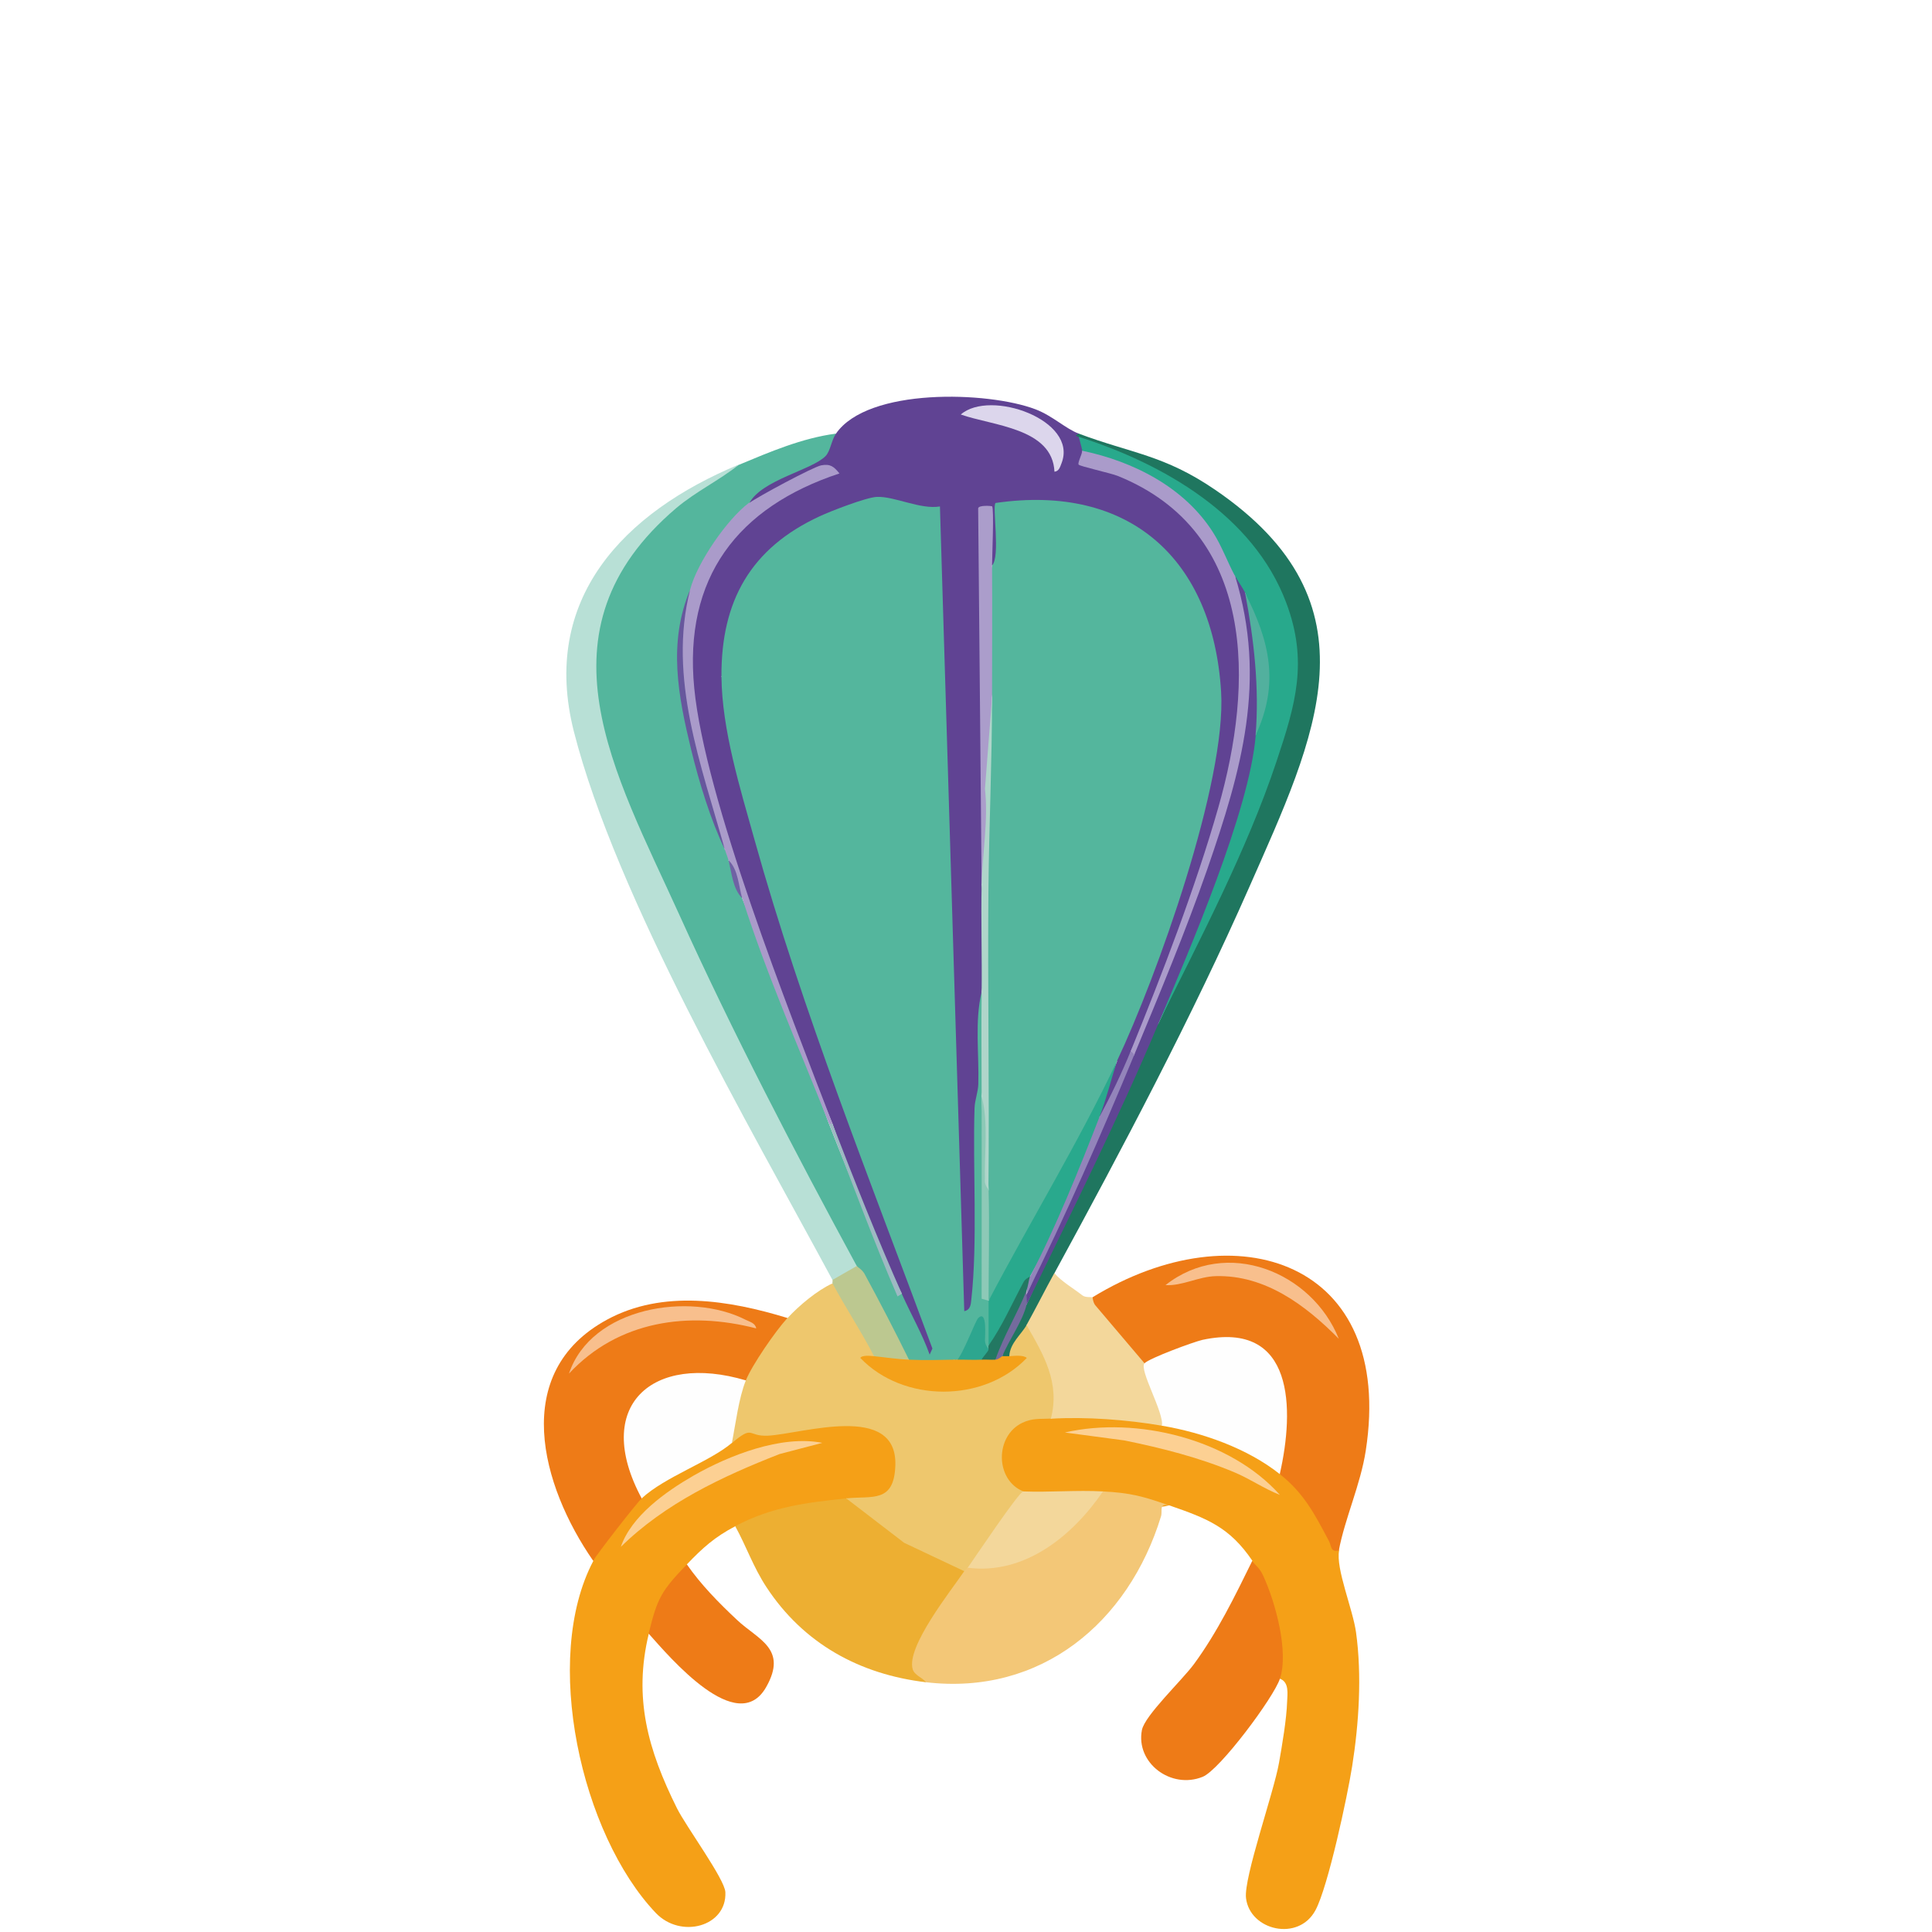
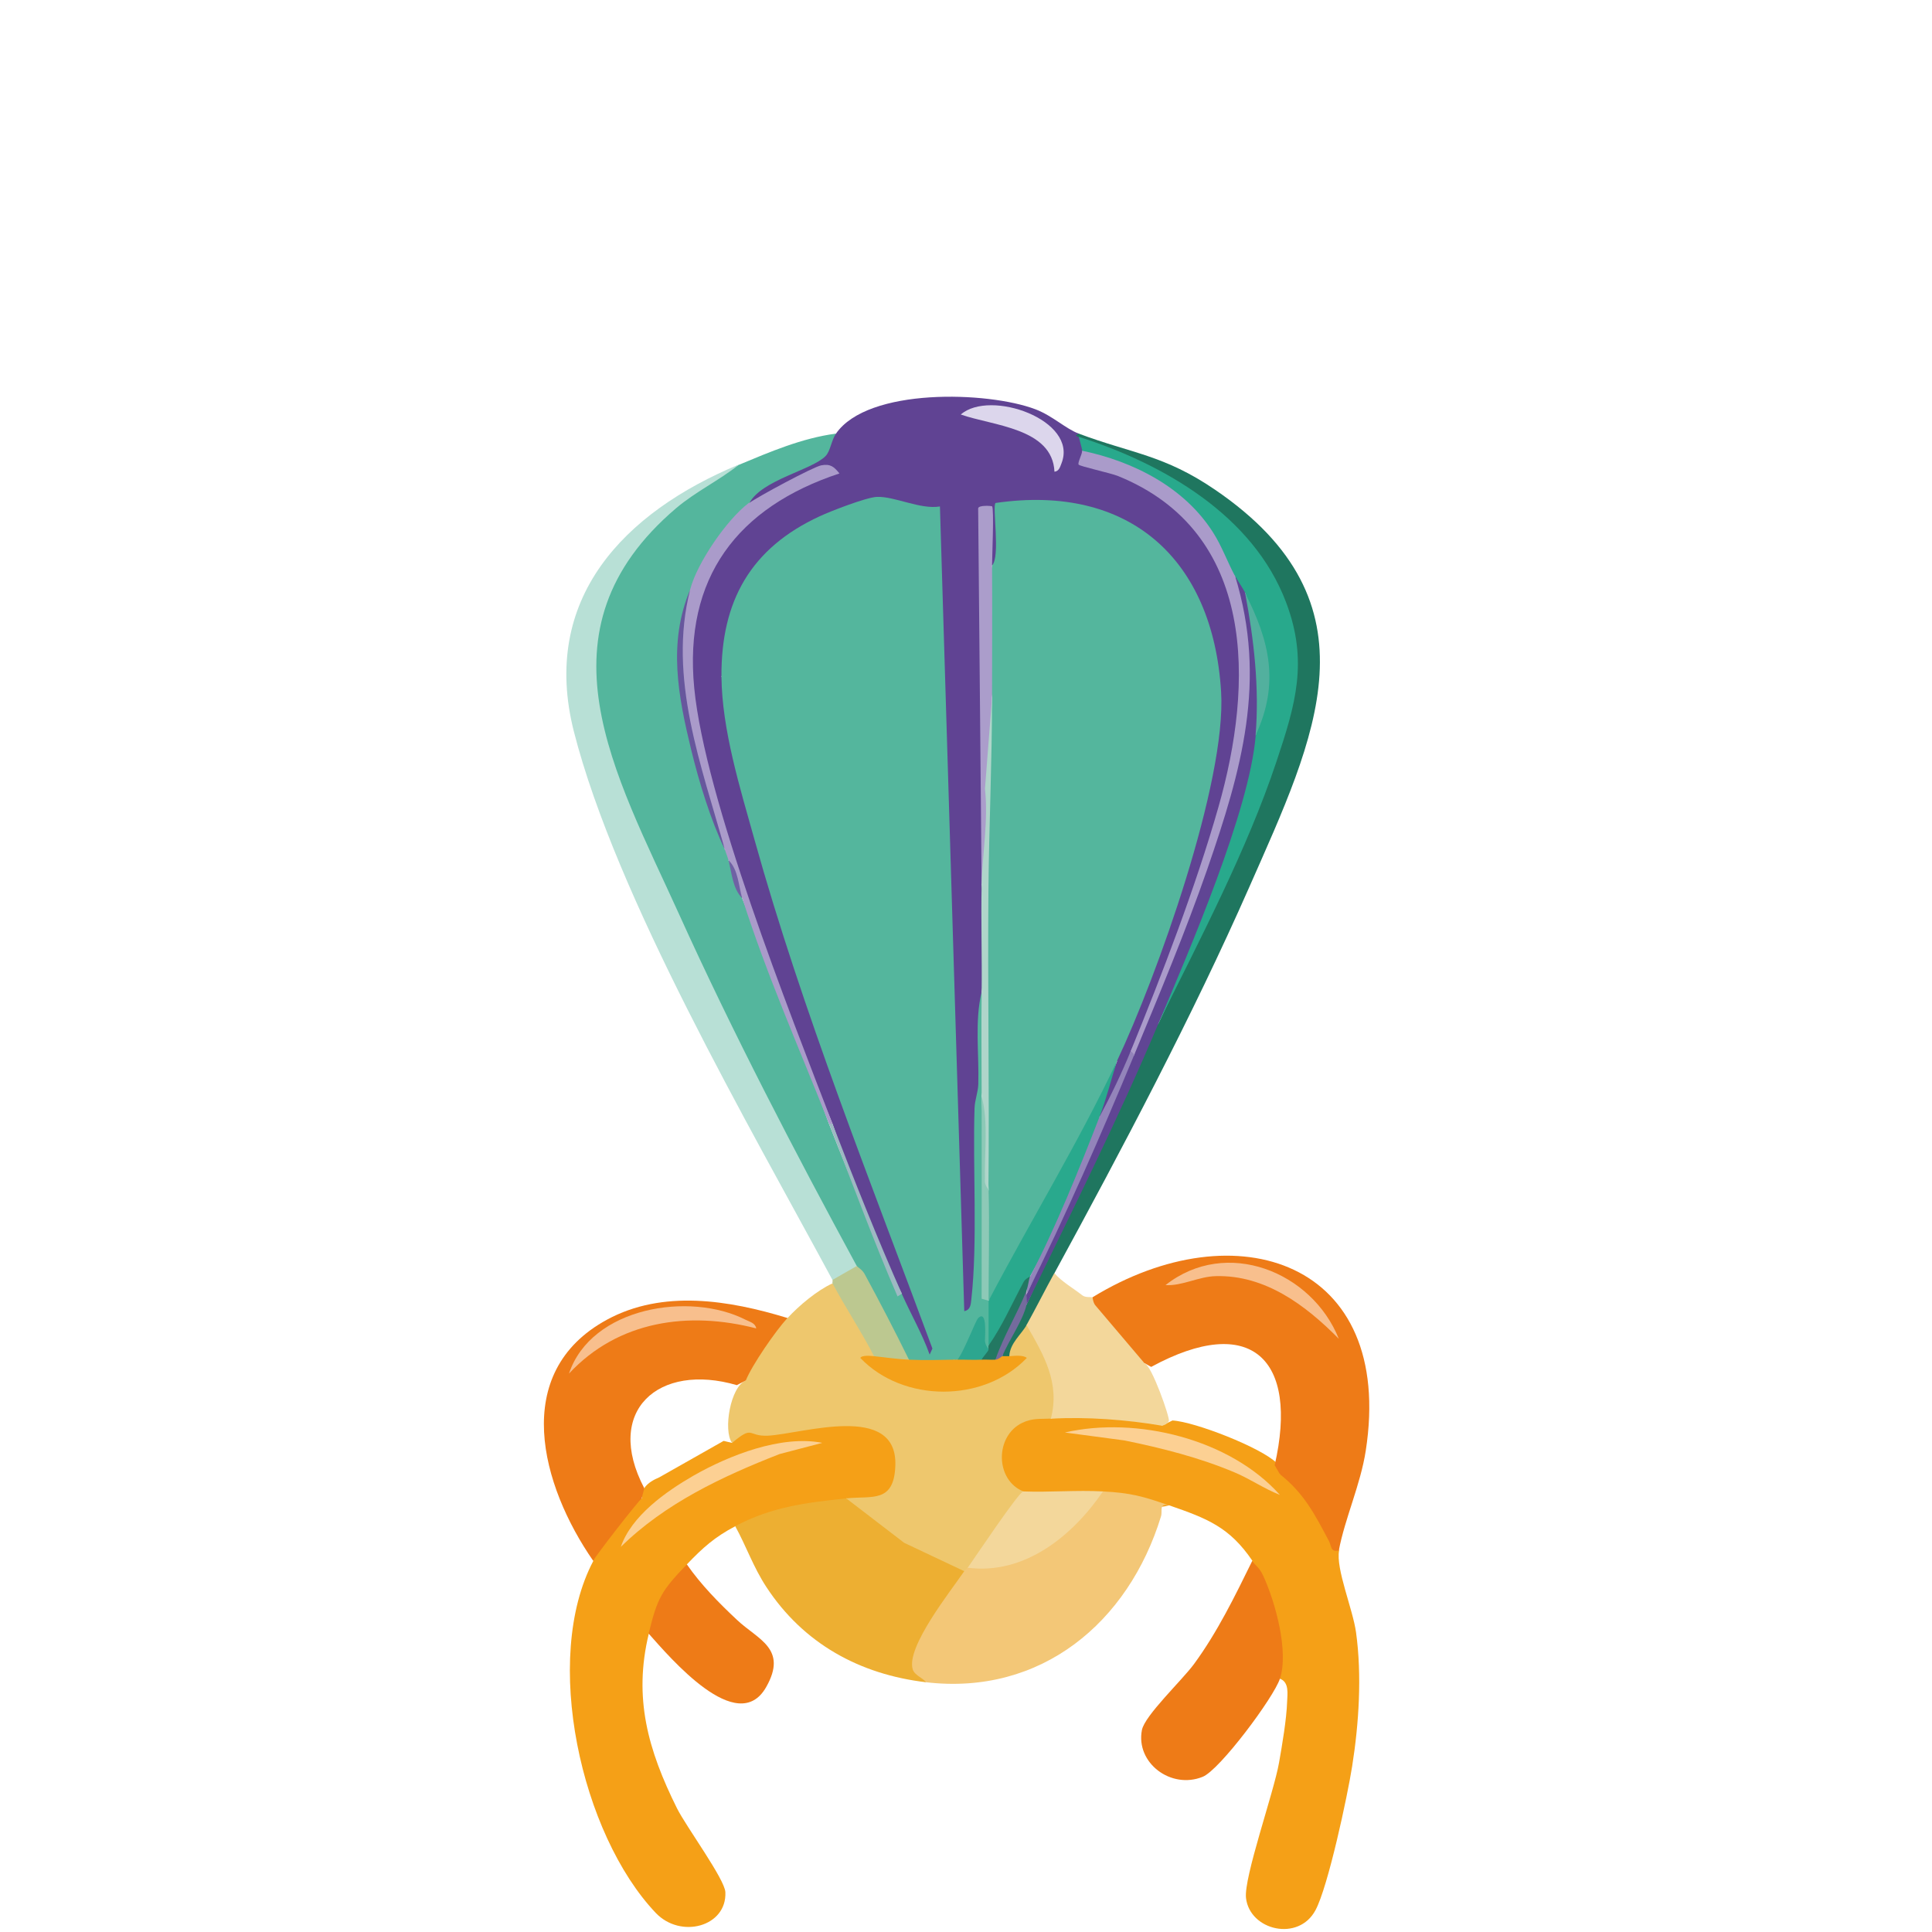
<svg xmlns="http://www.w3.org/2000/svg" id="Layer_1" version="1.1" viewBox="0 0 133.44 133.44">
  <defs>
    <style>
      .st0 {
        fill: #f8bf8d;
      }

      .st1 {
        fill: #237862;
      }

      .st2 {
        fill: #f4a119;
      }

      .st3 {
        fill: #9384ba;
      }

      .st4 {
        fill: #edaf32;
      }

      .st5 {
        fill: #fcd093;
      }

      .st6 {
        fill: #52b09e;
      }

      .st7 {
        fill: #eec76d;
      }

      .st8 {
        fill: #8dc9b7;
      }

      .st9 {
        fill: #aa9bca;
      }

      .st10 {
        fill: #604594;
      }

      .st11 {
        fill: #bcc890;
      }

      .st12 {
        fill: #f3c777;
      }

      .st13 {
        fill: #6f62a4;
      }

      .st14 {
        fill: #f3d79b;
      }

      .st15 {
        fill: #54b69d;
      }

      .st16 {
        fill: #9eb9c3;
      }

      .st17 {
        fill: #604393;
      }

      .st18 {
        fill: #2da68f;
      }

      .st19 {
        fill: #1f765f;
      }

      .st20 {
        fill: #ab9dcb;
      }

      .st21 {
        fill: #ee7b17;
      }

      .st22 {
        fill: #28a98c;
      }

      .st23 {
        fill: #dcd6ec;
      }

      .st24 {
-         fill: #fefefe;
+         fill: #67579d;
      }

      .st25 {
-         fill: #67579d;
+         fill: #29a98d;
      }

      .st26 {
-         fill: #29a98d;
+         fill: #746b9d;
      }

      .st27 {
-         fill: #746b9d;
+         fill: #afd5ca;
      }

      .st28 {
-         fill: #afd5ca;
+         fill: #b8e0d6;
      }

      .st29 {
-         fill: #b8e0d6;
-       }
- 
-       .st30 {
        fill: #f5a017;
      }
    </style>
  </defs>
-   <path class="st17" d="M74.51,29.95c.12.15.12.23,0,.24.7.39.78.71.24.96.25.11.39.34.43.68,11.23,2.42,12.28,14.09,9.43,23.43-1.79,5.88-3.83,11.81-6.5,17.34-.41,1.54-1.07,3.43-2.16,4.55l-.19-.36,1.39-3.48-.22-.67c2.81-6.77,5.84-14.22,6.77-21.54,1.21-9.59-4.25-17.39-14.48-15.94.09,1.26.06,2.52-.1,3.77l-.6.12-.46-.11c.05,7.41-.04,14.79-.26,22.15.36,2.41.38,5.02,0,7.43-.27,7.03-.28,14.15-.23,21.26-.05,1.04-.82,1.66-1.45.63l-1.65-54.76c-6.39-2.75-14.47,3.26-14.15,10.4l-.49.67c.5.79.74,1.76.72,2.92,1.47,7.05,3.55,14.25,6.12,21.18l8.17,22.26c-.88,2-2.84-2.52-2.55-3.72-1.97-3.72-3.41-7.76-4.79-11.74-3.36-8.09-6.87-16.62-8.94-25.17-1.69-6.98-1.93-13.83,4.8-18.11-.62.52-1.16.65-1.61.4-.27-.73.27-1.38,1.62-1.92l3.04-1.44c.38-.64.83-1.11,1.33-1.43,2.2-3.19,10.49-2.93,13.78-1.68,1.18.45,2.08,1.34,2.99,1.68Z" />
-   <path class="st15" d="M57.74,29.95c-.32.46-.38,1.2-.72,1.55-.93.96-4.4,1.64-5.26,3.24l.07.55c-1.58,1.45-2.85,3.29-3.61,5.3l-.54.14c-1.07,3.13-.77,6.39-.09,9.57.61,2.85,1.47,5.66,2.48,8.4.37-.03.54.5.24.72l.96,2.64c2.08,5.13,4.09,10.36,5.99,15.57,1.72,4.4,3.4,8.31,5.03,11.74.62,1.4,1.4,2.74,1.92,4.19l.19-.42c-4.28-11.57-8.97-23.25-12.29-35.15-.99-3.54-2.25-7.6-2.28-11.26,1.29-.76,1.61.83,1.5,1.9,1.59,6.28,3.18,12.55,4.76,18.8,2.55,4.88,4.54,10.06,5.97,15.55l3.21,8.14c.4,1.14.56,2.18.61,2.8-.73.76-2.37.75-3.11,0-.25-.22-.49-.46-.71-.71-.59-.69-2.92-4.75-2.99-5.22-.02-.19-.01-.37.1-.54l-.79-.79c-5.3-9.08-9.95-18.78-14.2-28.27-4.98-11.12-5.79-20.2,6.84-26.28,2.16-.9,4.37-1.85,6.71-2.16Z" />
-   <path class="st30" d="M72.59,97.98c1.05-.6,2.35-.75,3.88-.45,1.55-.1,2.81.21,3.79.93l.72-.35c1.53.08,6.12,1.87,7.19,2.93.19.19.22.5.24.78l.69-.05c1.58,1.43,2.73,3.36,3.39,5.32-.24,1.26.95,4.05,1.17,5.66.41,2.97.2,6.29-.27,9.25-.32,2.04-1.66,8.31-2.53,9.93-1.17,2.2-4.53,1.41-4.8-.83-.17-1.41,1.92-7.29,2.28-9.35.22-1.25.52-3,.56-4.23.02-.53.15-1.33-.49-1.57l-.38-.42c.29-2.37-.36-5.12-1.64-7.12l.11-.61c-1.58-2.33-3.12-2.92-5.75-3.83-.72.21-1.52.14-2.4-.22-.99,0-1.71-.25-2.16-.74-1.47.67-4.12.82-5.51,0-1.06.74-1.89-1.16-1.95-2.16-.13-2.1,2.03-4.21,3.87-2.87Z" />
-   <path class="st30" d="M58.45,103.49l-.56.54c-2.17.22-4.36.57-6.34,1.53l-.76-.15c-1.44.76-2.25,1.49-3.35,2.64l.1.59c-1.15,1.09-1.88,2.4-2.18,3.96l-.55.24c-1.07,4.43-.06,8.02,1.95,12.06.63,1.26,3.3,4.89,3.34,5.79.11,2.37-3.08,3.25-4.81,1.43-5.15-5.42-7.88-17.55-4.31-24.31l-.12-.68c.94-1.27,1.9-2.51,2.91-3.72l.57.09c-.08-.61.32-1.1,1.19-1.46l4.45-2.52.59.14c.28-1.07,1.13-1.4,2.55-.99,2.25-.49,4.49-.67,6.72-.54,4.06.77,2.99,7.4-1.36,5.36Z" />
+   <path class="st17" d="M74.51,29.95c.12.15.12.23,0,.24.7.39.78.71.24.96.25.11.39.34.43.68,11.23,2.42,12.28,14.09,9.43,23.43-1.79,5.88-3.83,11.81-6.5,17.34-.41,1.54-1.07,3.43-2.16,4.55l-.19-.36,1.39-3.48-.22-.67c2.81-6.77,5.84-14.22,6.77-21.54,1.21-9.59-4.25-17.39-14.48-15.94.09,1.26.06,2.52-.1,3.77l-.6.12-.46-.11c.05,7.41-.04,14.79-.26,22.15.36,2.41.38,5.02,0,7.43-.27,7.03-.28,14.15-.23,21.26-.05,1.04-.82,1.66-1.45.63l-1.65-54.76c-6.39-2.75-14.47,3.26-14.15,10.4l-.49.67c.5.79.74,1.76.72,2.92,1.47,7.05,3.55,14.25,6.12,21.18l8.17,22.26c-.88,2-2.84-2.52-2.55-3.72-1.97-3.72-3.41-7.76-4.79-11.74-3.36-8.09-6.87-16.62-8.94-25.17-1.69-6.98-1.93-13.83,4.8-18.11-.62.52-1.16.65-1.61.4-.27-.73.27-1.38,1.62-1.92l3.04-1.44c.38-.64.83-1.11,1.33-1.43,2.2-3.19,10.49-2.93,13.78-1.68,1.18.45,2.08,1.34,2.99,1.68h0Z" />
+   <path class="st15" d="M57.74,29.95c-.32.46-.38,1.2-.72,1.55-.93.96-4.4,1.64-5.26,3.24l.07.55c-1.58,1.45-2.85,3.29-3.61,5.3l-.54.14c-1.07,3.13-.77,6.39-.09,9.57.61,2.85,1.47,5.66,2.48,8.4.37-.03.54.5.24.72l.96,2.64c2.08,5.13,4.09,10.36,5.99,15.57,1.72,4.4,3.4,8.31,5.03,11.74.62,1.4,1.4,2.74,1.92,4.19l.19-.42c-4.28-11.57-8.97-23.25-12.29-35.15-.99-3.54-2.25-7.6-2.28-11.26,1.29-.76,1.61.83,1.5,1.9,1.59,6.28,3.18,12.55,4.76,18.8,2.55,4.88,4.54,10.06,5.97,15.55l3.21,8.14c.4,1.14.56,2.18.61,2.8-.73.76-2.37.75-3.11,0-.25-.22-.49-.46-.71-.71-.59-.69-2.92-4.75-2.99-5.22-.02-.19,0-.37.1-.54l-.79-.79c-5.3-9.08-9.95-18.78-14.2-28.27-4.98-11.12-5.79-20.2,6.84-26.28,2.16-.9,4.37-1.85,6.71-2.16h.01Z" />
+   <path class="st29" d="M72.59,97.98c1.05-.6,2.35-.75,3.88-.45,1.55-.1,2.81.21,3.79.93l.72-.35c1.53.08,6.12,1.87,7.19,2.93.19.19.22.5.24.78l.69-.05c1.58,1.43,2.73,3.36,3.39,5.32-.24,1.26.95,4.05,1.17,5.66.41,2.97.2,6.29-.27,9.25-.32,2.04-1.66,8.31-2.53,9.93-1.17,2.2-4.53,1.41-4.8-.83-.17-1.41,1.92-7.29,2.28-9.35.22-1.25.52-3,.56-4.23.02-.53.15-1.33-.49-1.57l-.38-.42c.29-2.37-.36-5.12-1.64-7.12l.11-.61c-1.58-2.33-3.12-2.92-5.75-3.83-.72.21-1.52.14-2.4-.22-.99,0-1.71-.25-2.16-.74-1.47.67-4.12.82-5.51,0-1.06.74-1.89-1.16-1.95-2.16-.13-2.1,2.03-4.21,3.87-2.87h-.01Z" />
+   <path class="st29" d="M58.45,103.49l-.56.54c-2.17.22-4.36.57-6.34,1.53l-.76-.15c-1.44.76-2.25,1.49-3.35,2.64l.1.59c-1.15,1.09-1.88,2.4-2.18,3.96l-.55.24c-1.07,4.43-.06,8.02,1.95,12.06.63,1.26,3.3,4.89,3.34,5.79.11,2.37-3.08,3.25-4.81,1.43-5.15-5.42-7.88-17.55-4.31-24.31l-.12-.68c.94-1.27,1.9-2.51,2.91-3.72l.57.09c-.08-.61.32-1.1,1.19-1.46l4.45-2.52.59.14c.28-1.07,1.13-1.4,2.55-.99,2.25-.49,4.49-.67,6.72-.54,4.06.77,2.99,7.4-1.36,5.36h-.03Z" />
  <path class="st7" d="M57.5,88.64c1.43,1.05,2.81,3.27,2.87,5.03-.11.16-.19.29-.15.32,1.89,1.43,4.4,1.97,6.7,1.46.85-.19,3.17-.89,2.79-1.78-.32-.54.58-1.96,1.2-2.16,1.04.13,1.89,2.38,2.13,3.41.22.92.59,2.71-.45,3.06-.73.04-1.26-.05-1.98.29-1.91.92-1.88,3.95.07,4.74.11.14.26.35.19.46-.32.52-3,4.32-3.22,4.49-.25.19-.49.27-.8.32.34.34.18.48-.24.24l-.45.32c-2.9-1.16-5.34-2.76-7.72-4.76l.02-.59c1.78-.19,3.29.35,3.38-2.27.15-4.38-6.42-2.19-8.79-2.06-1.46.07-.97-.77-2.49.5-.63-.87-.1-3.92.96-4.31-.1-.06-.2-.14-.25-.23-.19-.34,2.15-4.46,3.12-4.08.78-.85,2.05-1.92,3.11-2.4Z" />
  <path class="st21" d="M92.47,107.09c-.58.13-.5-.29-.67-.63-.98-1.85-1.72-3.31-3.4-4.64l-.36-.62c1.68-7.34-1.63-10.54-8.53-6.79l-.46-.26c-.16.1-.41.24-.5.15-.47-.46-3.53-4.03-3.49-4.3l.4-.4c9.93-6.08,20.9-2.49,18.87,10.6-.36,2.34-1.44,4.67-1.86,6.89Z" />
-   <path class="st29" d="M51.03,32.1c-1.37,1.09-2.97,1.85-4.32,2.99-9.99,8.5-4.23,18.3.2,28.07,3.65,8.07,8.03,16.49,12.26,24.27.28.69-1.19,1.49-1.68.96-5.74-10.64-14.93-26.42-17.85-37.85-2.34-9.19,3.47-15.16,11.38-18.45Z" />
+   <path class="st28" d="M51.03,32.1c-1.37,1.09-2.97,1.85-4.32,2.99-9.99,8.5-4.23,18.3.2,28.07,3.65,8.07,8.03,16.49,12.26,24.27.28.69-1.19,1.49-1.68.96-5.74-10.64-14.93-26.42-17.85-37.85-2.34-9.19,3.47-15.16,11.38-18.45h0Z" />
  <path class="st12" d="M80.73,103.97c-.71-.15-.42.36-.54.76-2.25,7.34-8.29,12.39-16.23,11.46-1.54-.5-1.62-.7-1.26-2.26.18-.81,2.67-4.92,3.26-5.34.18-.13.42-.1.63-.07.06-.09.18-.15.24-.24l.53-.38c3.36.05,6.09-2,8.02-4.6l.8-.29c1.92.1,2.77.34,4.55.96Z" />
-   <path class="st21" d="M54.38,91.04c-.81.88-2.44,3.24-2.87,4.31l-.62.32c-5.39-1.58-9.21,1.76-6.39,7.12l-.18.7c-.33.3-3.13,3.89-3.35,4.31-3.59-5.17-5.77-13,.95-16.65,3.86-2.1,8.44-1.35,12.46-.12Z" />
+   <path class="st21" d="M54.38,91.04c-.81.88-2.44,3.24-2.87,4.31l-.62.32c-5.39-1.58-9.21,1.76-6.39,7.12l-.18.7c-.33.3-3.13,3.89-3.35,4.31-3.59-5.17-5.77-13,.95-16.65,3.86-2.1,8.44-1.35,12.46-.12h0Z" />
  <path class="st4" d="M58.45,103.49l4,3.07,4.15,1.96c-.92,1.35-4.03,5.24-3.56,6.78.13.41.67.57.92.89-4.58-.54-8.47-2.67-11.03-6.58-.91-1.39-1.37-2.78-2.15-4.2,2.53-1.34,4.87-1.62,7.67-1.92Z" />
-   <path class="st19" d="M72.83,87.92c.04,1.41-.7,2.86-1.92,3.59-.36.65-1.16,1.26-1.2,2.16-.06.48-.29.46-.48,0,.13-1.16,1.01-2.64,1.68-3.59,2.82-6.12,5.6-12.27,8.35-18.44l.76-.97c2.73-5.76,5.18-11.64,7.47-17.58,4.44-11.49-1.48-18.46-12.46-22.3l-.52-.6s-.16-.05-.21-.12l.21-.12c3.64,1.37,5.88,1.46,9.42,3.88,11.5,7.85,6.93,17.06,2.36,27.43-3.93,8.92-8.79,18.1-13.46,26.67Z" />
+   <path class="st19" d="M72.83,87.92c.04,1.41-.7,2.86-1.92,3.59-.36.65-1.16,1.26-1.2,2.16-.06.48-.29.46-.48,0,.13-1.16,1.01-2.64,1.68-3.59,2.82-6.12,5.6-12.27,8.35-18.44l.76-.97c2.73-5.76,5.18-11.64,7.47-17.58,4.44-11.49-1.48-18.46-12.46-22.3l-.52-.6s-.16-.05-.21-.12l.21-.12c3.64,1.37,5.88,1.46,9.42,3.88,11.5,7.85,6.93,17.06,2.36,27.43-3.93,8.92-8.79,18.1-13.46,26.67h0Z" />
  <path class="st21" d="M88.4,115.95c-.43,1.3-4.15,6.29-5.33,6.77-2.19.89-4.64-.96-4.2-3.23.2-1.01,2.76-3.42,3.6-4.56,1.62-2.21,2.82-4.68,4.02-7.12.23.34.49.44.76,1.03.83,1.79,1.78,5.23,1.15,7.11Z" />
-   <path class="st14" d="M75.46,89.6s.04.42.23.6l3.36,3.96c.49.12,1.78,3.8,1.68,3.99s-.28.28-.48.32c-2.38-.41-5.26-.63-7.67-.48.65-2.48-.49-4.41-1.68-6.47.65-1.17,1.27-2.41,1.92-3.59.53.61,1.29,1.03,1.94,1.54.22.17.63.09.69.14Z" />
-   <path class="st21" d="M44.8,112.84c.6-2.47.88-2.96,2.64-4.79.98,1.41,2.21,2.66,3.47,3.84,1.43,1.35,3.52,1.97,2.01,4.63-1.98,3.5-6.67-2.07-8.11-3.68Z" />
-   <path class="st11" d="M62.77,93.91c-.51.69-2.02.54-2.4-.24-.88-1.71-1.97-3.35-2.87-5.03-.03-.06.03-.18,0-.24l1.68-.96c.04.07.36.24.53.54,1.06,1.95,2.09,3.94,3.07,5.93Z" />
-   <path class="st15" d="M77.14,73.31c-.83,2.24-1.76,4.44-2.84,6.58-1.72,3.39-3.66,7.06-6.02,9.95-.39-2.48-.36-5.18,0-7.67-.44-11.38-.32-22.78.24-34.02-.64-2.99-.65-6.12,0-9.1.59-.58,0-4.09.24-4.31,9.27-1.35,15.02,3.89,15.58,13.04.38,6.22-4.45,19.71-7.2,25.52Z" />
-   <path class="st15" d="M49.83,46.72c-.03-5.21,2.02-8.86,6.78-11.06.77-.36,3.2-1.3,3.94-1.34,1.21-.06,3.02.89,4.37.66l1.68,55.58c.44-.09.45-.47.49-.83.44-3.94.09-9.11.22-13.19.02-.57.24-1.09.26-1.66.06-2.08-.26-4.36.23-6.36.36,2.36.39,4.83,0,7.19.23,4.63.3,9.26.24,13.89-.02-.56.15-.29.24.24.18.04.41.1.48.26.25.58-.25,2.21-.48,2.85.21.07.21.15,0,.24-.55.24-.8-.1-.74-1.01-.23.98-.71,1.55-1.42,1.73-.04.21-.13.21-.24,0-.76.14-.39-.38-.5-.8-.82-3.13-2.55-6.65-3.68-9.74-1.25-3.43-2.76-9.53-4.31-12.46-.83-1.55-1.52-2.17-1.99-4.24-.52-2.33-.93-4.49-1.6-6.79-1.11-3.83-2.27-7.21-2.94-11.19-.14-.83.44-1.52-1.03-1.97Z" />
-   <path class="st22" d="M80.02,70.67c-.21-.21-.22-.41-.12-.65,2.59-6.47,4.75-11.93,6.37-18.76.06-.24.21-.39.46-.48.94-3.3.42-6.64-.72-9.82-.32-.23-.56-.63-.72-1.2-.24,0-.49-.06-.6-.27-2.34-4.25-4.42-6.65-9.46-7.76l-.48-.6c0-.07-.19-.77-.24-.96,5.84,1.86,12.05,5.42,14.32,11.44,1.54,4.07.65,7.05-.66,10.97-2.05,6.16-5.29,12.27-8.15,18.08Z" />
-   <path class="st9" d="M51.75,34.74c.58-.43,4.41-2.49,4.97-2.6.63-.12.88.09,1.26.56-7.05,2.33-10.77,7.2-10.03,14.82s6.53,22.26,9.55,30.09c-.07.21-.15.21-.24,0-2.04-5.16-4.31-10.28-5.99-15.57l-.96-2.64c-.07-.26-.18-.5-.24-.72-.72-1.96-1.38-3.94-1.9-5.96-1.01-3.95-1.85-8.03-.5-12.01.47-1.82,2.54-4.85,4.07-5.99Z" />
-   <path class="st9" d="M85.29,39.77c2.07,5.53,1.38,11.69-.44,17.21-1.68,5.09-3.67,10.18-5.87,15.13l-.64.72c-.26.34-.34.26-.24-.24,2.15-5.26,4.5-11.38,6.05-16.83,2.44-8.52,2.65-19.01-6.95-22.89-.51-.2-2.62-.66-2.7-.78-.09-.13.25-.71.24-.96,3.55.74,7.08,2.53,9.06,5.67.58.91.97,1.99,1.48,2.95Z" />
-   <path class="st26" d="M75.94,77.14c.08.18.14.35.09.48-1.3,3.59-3.03,7.26-4.88,10.54l-2.22,4.41c-.11.28-.34.4-.65.38v-3.11c2.89-5.51,6.2-10.91,8.86-16.53-.38,1.21-.75,2.67-1.2,3.83Z" />
-   <path class="st20" d="M67.8,61.09l-.24-25.98c.03-.24.93-.17.96-.14.15.14,0,3.49,0,4.07.02,3.03,0,6.07,0,9.1l-.48,12.66-.24.27Z" />
-   <path class="st28" d="M68.28,82.17l-.25.1c-.06-2.18-.14-4.37-.23-6.57,0-2.39-.03-4.8,0-7.19s-.05-4.96,0-7.43c.05-2.08.47-4.41.23-6.6l.49-6.34c0,4.43-.21,8.9-.25,13.29-.06,6.91.07,13.83,0,20.73Z" />
+   <path class="st14" d="M75.46,89.6s.04.42.23.6l3.36,3.96c.49.12,1.78,3.8,1.68,3.99s-.28.28-.48.32c-2.38-.41-5.26-.63-7.67-.48.65-2.48-.49-4.41-1.68-6.47.65-1.17,1.27-2.41,1.92-3.59.53.61,1.29,1.03,1.94,1.54.22.17.63.09.69.14h0Z" />
+   <path class="st21" d="M44.8,112.84c.6-2.47.88-2.96,2.64-4.79.98,1.41,2.21,2.66,3.47,3.84,1.43,1.35,3.52,1.97,2.01,4.63-1.98,3.5-6.67-2.07-8.11-3.68h0Z" />
+   <path class="st11" d="M62.77,93.91c-.51.69-2.02.54-2.4-.24-.88-1.71-1.97-3.35-2.87-5.03-.03-.06.03-.18,0-.24l1.68-.96c.04.07.36.24.53.54,1.06,1.95,2.09,3.94,3.07,5.93h0Z" />
+   <path class="st15" d="M77.14,73.31c-.83,2.24-1.76,4.44-2.84,6.58-1.72,3.39-3.66,7.06-6.02,9.95-.39-2.48-.36-5.18,0-7.67-.44-11.38-.32-22.78.24-34.02-.64-2.99-.65-6.12,0-9.1.59-.58,0-4.09.24-4.31,9.27-1.35,15.02,3.89,15.58,13.04.38,6.22-4.45,19.71-7.2,25.52h0Z" />
+   <path class="st15" d="M49.83,46.72c-.03-5.21,2.02-8.86,6.78-11.06.77-.36,3.2-1.3,3.94-1.34,1.21-.06,3.02.89,4.37.66l1.68,55.58c.44-.09.45-.47.49-.83.44-3.94.09-9.11.22-13.19.02-.57.24-1.09.26-1.66.06-2.08-.26-4.36.23-6.36.36,2.36.39,4.83,0,7.19.23,4.63.3,9.26.24,13.89-.02-.56.15-.29.24.24.18.04.41.1.48.26.25.58-.25,2.21-.48,2.85.21.07.21.15,0,.24-.55.24-.8-.1-.74-1.01-.23.98-.71,1.55-1.42,1.73-.04.21-.13.21-.24,0-.76.14-.39-.38-.5-.8-.82-3.13-2.55-6.65-3.68-9.74-1.25-3.43-2.76-9.53-4.31-12.46-.83-1.55-1.52-2.17-1.99-4.24-.52-2.33-.93-4.49-1.6-6.79-1.11-3.83-2.27-7.21-2.94-11.19-.14-.83.44-1.52-1.03-1.97h0Z" />
+   <path class="st22" d="M80.02,70.67c-.21-.21-.22-.41-.12-.65,2.59-6.47,4.75-11.93,6.37-18.76.06-.24.21-.39.46-.48.94-3.3.42-6.64-.72-9.82-.32-.23-.56-.63-.72-1.2-.24,0-.49-.06-.6-.27-2.34-4.25-4.42-6.65-9.46-7.76l-.48-.6c0-.07-.19-.77-.24-.96,5.84,1.86,12.05,5.42,14.32,11.44,1.54,4.07.65,7.05-.66,10.97-2.05,6.16-5.29,12.27-8.15,18.08h0Z" />
+   <path class="st9" d="M51.75,34.74c.58-.43,4.41-2.49,4.97-2.6.63-.12.88.09,1.26.56-7.05,2.33-10.77,7.2-10.03,14.82s6.53,22.26,9.55,30.09c-.07.21-.15.21-.24,0-2.04-5.16-4.31-10.28-5.99-15.57l-.96-2.64c-.07-.26-.18-.5-.24-.72-.72-1.96-1.38-3.94-1.9-5.96-1.01-3.95-1.85-8.03-.5-12.01.47-1.82,2.54-4.85,4.07-5.99v.02Z" />
+   <path class="st9" d="M85.29,39.77c2.07,5.53,1.38,11.69-.44,17.21-1.68,5.09-3.67,10.18-5.87,15.13l-.64.72c-.26.34-.34.26-.24-.24,2.15-5.26,4.5-11.38,6.05-16.83,2.44-8.52,2.65-19.01-6.95-22.89-.51-.2-2.62-.66-2.7-.78-.09-.13.25-.71.24-.96,3.55.74,7.08,2.53,9.06,5.67.58.91.97,1.99,1.48,2.95v.02Z" />
+   <path class="st25" d="M75.94,77.14c.08.18.14.35.09.48-1.3,3.59-3.03,7.26-4.88,10.54l-2.22,4.41c-.11.28-.34.4-.65.38v-3.11c2.89-5.51,6.2-10.91,8.86-16.53-.38,1.21-.75,2.67-1.2,3.83Z" />
+   <path class="st20" d="M67.8,61.09l-.24-25.98c.03-.24.93-.17.96-.14.15.14,0,3.49,0,4.07.02,3.03,0,6.07,0,9.1l-.48,12.66-.24.27v.02Z" />
+   <path class="st27" d="M68.28,82.17l-.25.1c-.06-2.18-.14-4.37-.23-6.57,0-2.39-.03-4.8,0-7.19s-.05-4.96,0-7.43c.05-2.08.47-4.41.23-6.6l.49-6.34c0,4.43-.21,8.9-.25,13.29-.06,6.91.07,13.83,0,20.73h.01Z" />
  <path class="st23" d="M72.83,32.58c-.14-3.02-4.26-3.17-6.47-3.95,2.02-1.77,8.12.38,6.96,3.36-.1.25-.17.56-.49.59Z" />
-   <path class="st3" d="M78.34,72.83l-.2,1.32c-2.16,5.2-4.57,10.27-7.23,15.21v-.24c-.23-.21-.15-.53.24-.96,1.72-3.26,3.45-7.56,4.79-11.02.78-1.45,1.54-3.03,2.16-4.55l.24.24Z" />
+   <path class="st3" d="M78.34,72.83l-.2,1.32c-2.16,5.2-4.57,10.27-7.23,15.21v-.24c-.23-.21-.15-.53.24-.96,1.72-3.26,3.45-7.56,4.79-11.02.78-1.45,1.54-3.03,2.16-4.55,0,0,.24.24.24.24Z" />
  <path class="st16" d="M62.29,89.36l-.3.18c-1.7-3.92-3.16-7.95-4.73-11.92h.24c1.5,3.89,3.1,7.93,4.79,11.74Z" />
-   <path class="st2" d="M60.37,93.67c.8.08,1.54.2,2.4.24,1.1.05,2.13.02,3.11,0,.08,0,.16,0,.24,0,.54-.57,1.27-.75,1.68,0,.5-.61.82-.61.96,0,.17-.29.33-.37.48-.24.16-.01.32,0,.48,0,.33-.02.95-.1,1.2.12-2.97,3.11-8.54,3.1-11.5,0,.12-.21.72-.14.96-.12Z" />
-   <path class="st25" d="M50.07,58.69c-.99-2.06-1.78-4.65-2.33-6.9-.9-3.71-1.62-7.4-.07-11.07-1.56,6.1.78,12.15,2.4,17.97Z" />
+   <path class="st2" d="M60.37,93.67c.8.08,1.54.2,2.4.24,1.1.05,2.13.02,3.11,0h.24c.54-.57,1.27-.75,1.68,0,.5-.61.82-.61.96,0,.17-.29.33-.37.48-.24.16-.01.32,0,.48,0,.33-.02.95-.1,1.2.12-2.97,3.11-8.54,3.1-11.5,0,.12-.21.72-.14.96-.12h0Z" />
+   <path class="st24" d="M50.07,58.69c-.99-2.06-1.78-4.65-2.33-6.9-.9-3.71-1.62-7.4-.07-11.07-1.56,6.1.78,12.15,2.4,17.97Z" />
  <path class="st13" d="M51.27,62.05c-.68-.69-.72-1.76-.96-2.64.69.64.7,1.81.96,2.64Z" />
-   <path class="st24" d="M88.4,101.82c-2.25-1.79-5.34-2.87-8.15-3.35.17-.87-1.6-3.88-1.2-4.31.33-.35,3.39-1.48,4.01-1.62,6.34-1.35,6.36,4.77,5.33,9.28Z" />
  <path class="st14" d="M76.18,103.01c-2.08,3.05-5.4,5.78-9.34,5.27.51-.73,3.5-5.19,3.83-5.27,1.83.07,3.69-.1,5.51,0Z" />
  <path class="st5" d="M88.4,103.25c-1.08-.42-2.05-1.1-3.12-1.55-2.44-1.03-5.02-1.68-7.61-2.21l-4.12-.55c4.96-1.14,11.42.46,14.85,4.31Z" />
-   <path class="st24" d="M51.51,95.35c-.49,1.23-.7,2.99-.96,4.31-1.55,1.31-4.61,2.33-6.23,3.83-3.44-6.4.74-10.07,7.19-8.15Z" />
-   <path class="st5" d="M56.78,99.66l-2.94.77c-3.96,1.55-7.9,3.4-10.96,6.41.73-2.14,3.11-3.82,5.02-4.92,2.47-1.41,6.05-2.81,8.87-2.27Z" />
+   <path class="st5" d="M56.78,99.66l-2.94.77c-3.96,1.55-7.9,3.4-10.96,6.41.73-2.14,3.11-3.82,5.02-4.92,2.47-1.41,6.05-2.81,8.87-2.27h0Z" />
  <path class="st0" d="M92.47,92.47c-2.27-2.3-5.07-4.42-8.5-4.33-1.19.03-2.32.69-3.47.62,4.21-3.32,10.12-.92,11.97,3.71Z" />
  <path class="st0" d="M52.23,91.75c-4.69-1.21-9.53-.53-12.93,3.12,1.53-4.59,8.34-5.69,12.21-3.71.28.14.66.22.72.59Z" />
-   <path class="st10" d="M86.01,40.97c1.15,3.17,1.66,6.53.72,9.82-.42,5.19-4.58,14.83-6.71,19.88-2.76,6.57-5.99,13-9.1,19.41-.28-.12-.13-.46,0-.72,2.68-5.38,5.12-10.96,7.43-16.53,1.75-4.22,3.54-8.5,5.04-12.81,2.36-6.83,4.14-13,1.91-20.25.21.38.51.8.72,1.2Z" />
-   <path class="st27" d="M70.91,89.36c-.03.23.05.52,0,.72-.26,1.16-1.23,2.47-1.68,3.59-.05,0-.25.23-.48.24-.09-.14-.16-.28-.19-.42-.08-.47,1.83-3.81,2.34-4.37v.24Z" />
-   <path class="st8" d="M68.28,82.17c.07,2.54,0,5.12,0,7.67l-.48-.14c0-4.66.01-9.33,0-13.99.49,1.84.17,3.97.23,5.89,0,.31.25.55.25.58Z" />
-   <path class="st1" d="M70.91,89.12c-.64,1.61-1.59,3.14-2.16,4.79-.32.02-.64-.02-.96,0-.43-.55-.16-.87.48-.72v-.24c.96-1.37,1.64-2.94,2.43-4.41.12-.23.41-.33.44-.39-.1.31-.12.66-.24.96Z" />
+   <path class="st10" d="M86.01,40.97c1.15,3.17,1.66,6.53.72,9.82-.42,5.19-4.58,14.83-6.71,19.88-2.76,6.57-5.99,13-9.1,19.41-.28-.12-.13-.46,0-.72,2.68-5.38,5.12-10.96,7.43-16.53,1.75-4.22,3.54-8.5,5.04-12.81,2.36-6.83,4.14-13,1.91-20.25.21.38.51.8.72,1.2h-.01Z" />
+   <path class="st26" d="M70.91,89.36c-.03.23.05.52,0,.72-.26,1.16-1.23,2.47-1.68,3.59-.05,0-.25.23-.48.24-.09-.14-.16-.28-.19-.42-.08-.47,1.83-3.81,2.34-4.37v.24h.01Z" />
+   <path class="st8" d="M68.28,82.17c.07,2.54,0,5.12,0,7.67l-.48-.14c0-4.66.01-9.33,0-13.99.49,1.84.17,3.97.23,5.89,0,.31.25.55.25.58h0Z" />
+   <path class="st1" d="M70.91,89.12c-.64,1.61-1.59,3.14-2.16,4.79-.32.02-.64-.02-.96,0-.43-.55-.16-.87.48-.72v-.24c.96-1.37,1.64-2.94,2.43-4.41.12-.23.41-.33.44-.39-.1.31-.12.66-.24.96h0Z" />
  <path class="st18" d="M66.12,93.91c.4-.41,1.26-2.7,1.44-2.87.65-.63.46,1.32.47,1.57.02.33.25.55.25.58,0,.15-.4.52-.48.72-.55.03-1.12-.01-1.68,0Z" />
  <path class="st6" d="M86.72,50.79c.27-3.28-.11-6.61-.72-9.82,1.69,3.3,2.39,6.25.72,9.82Z" />
</svg>
